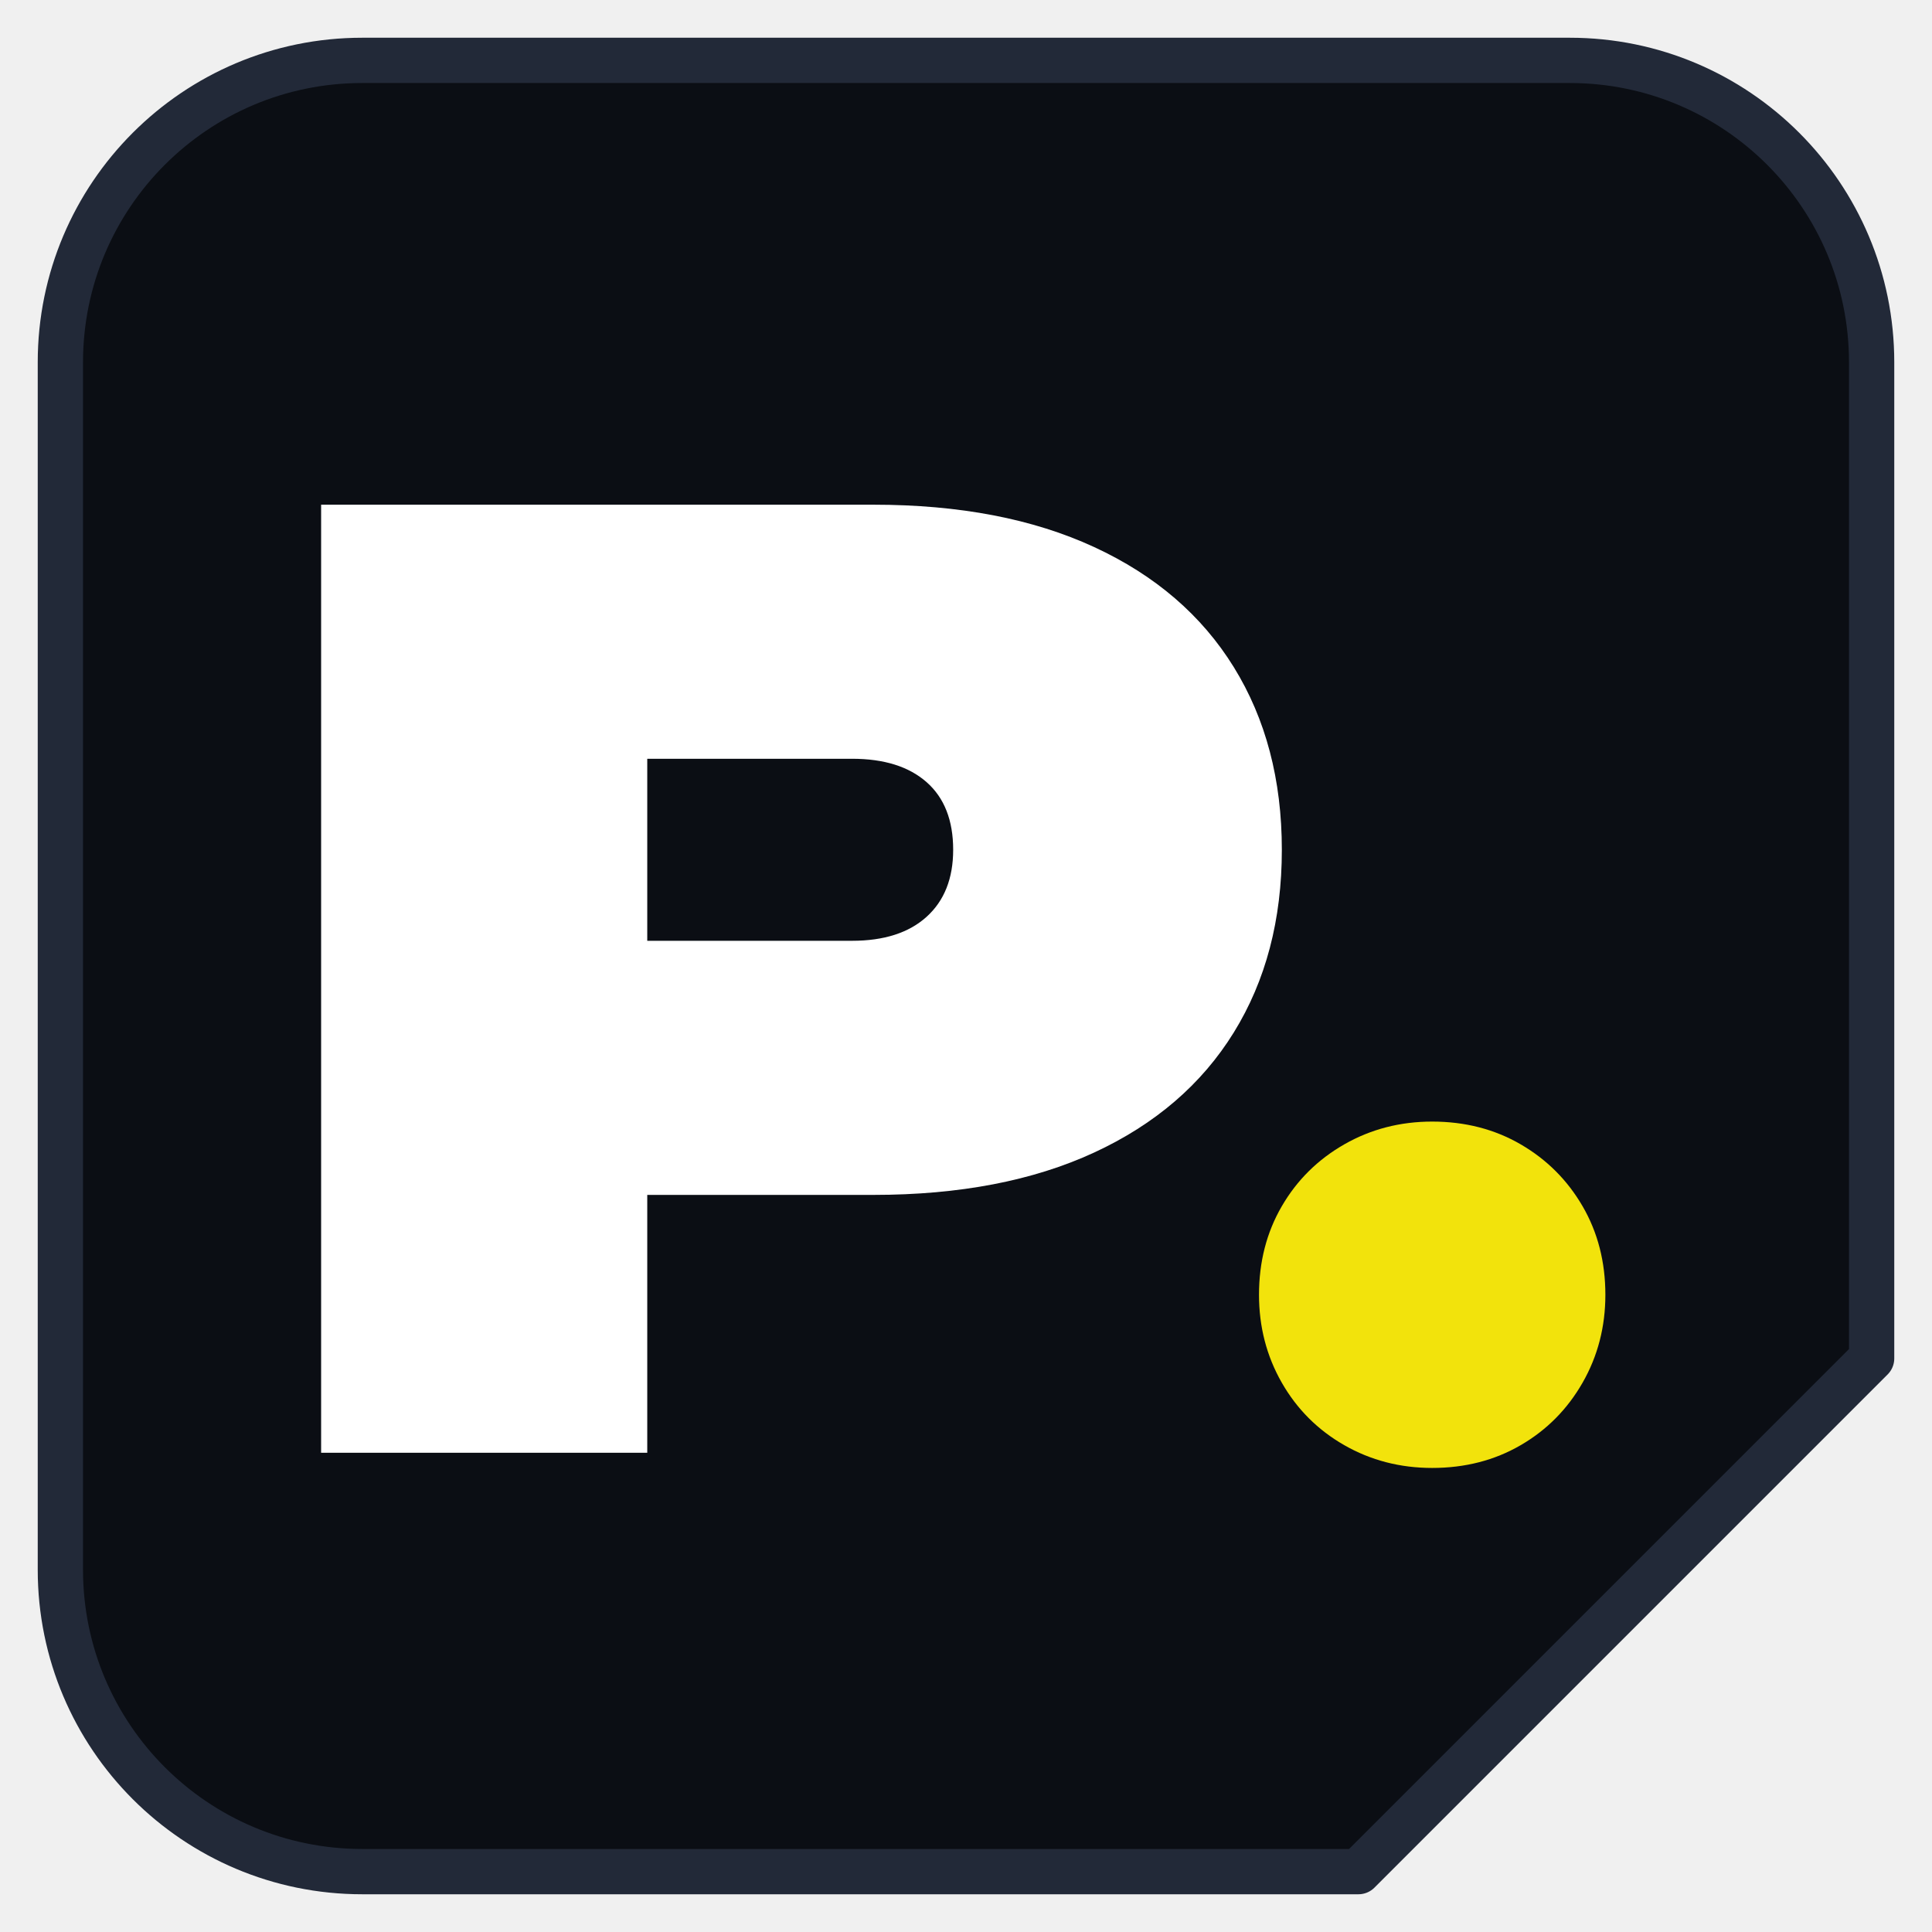
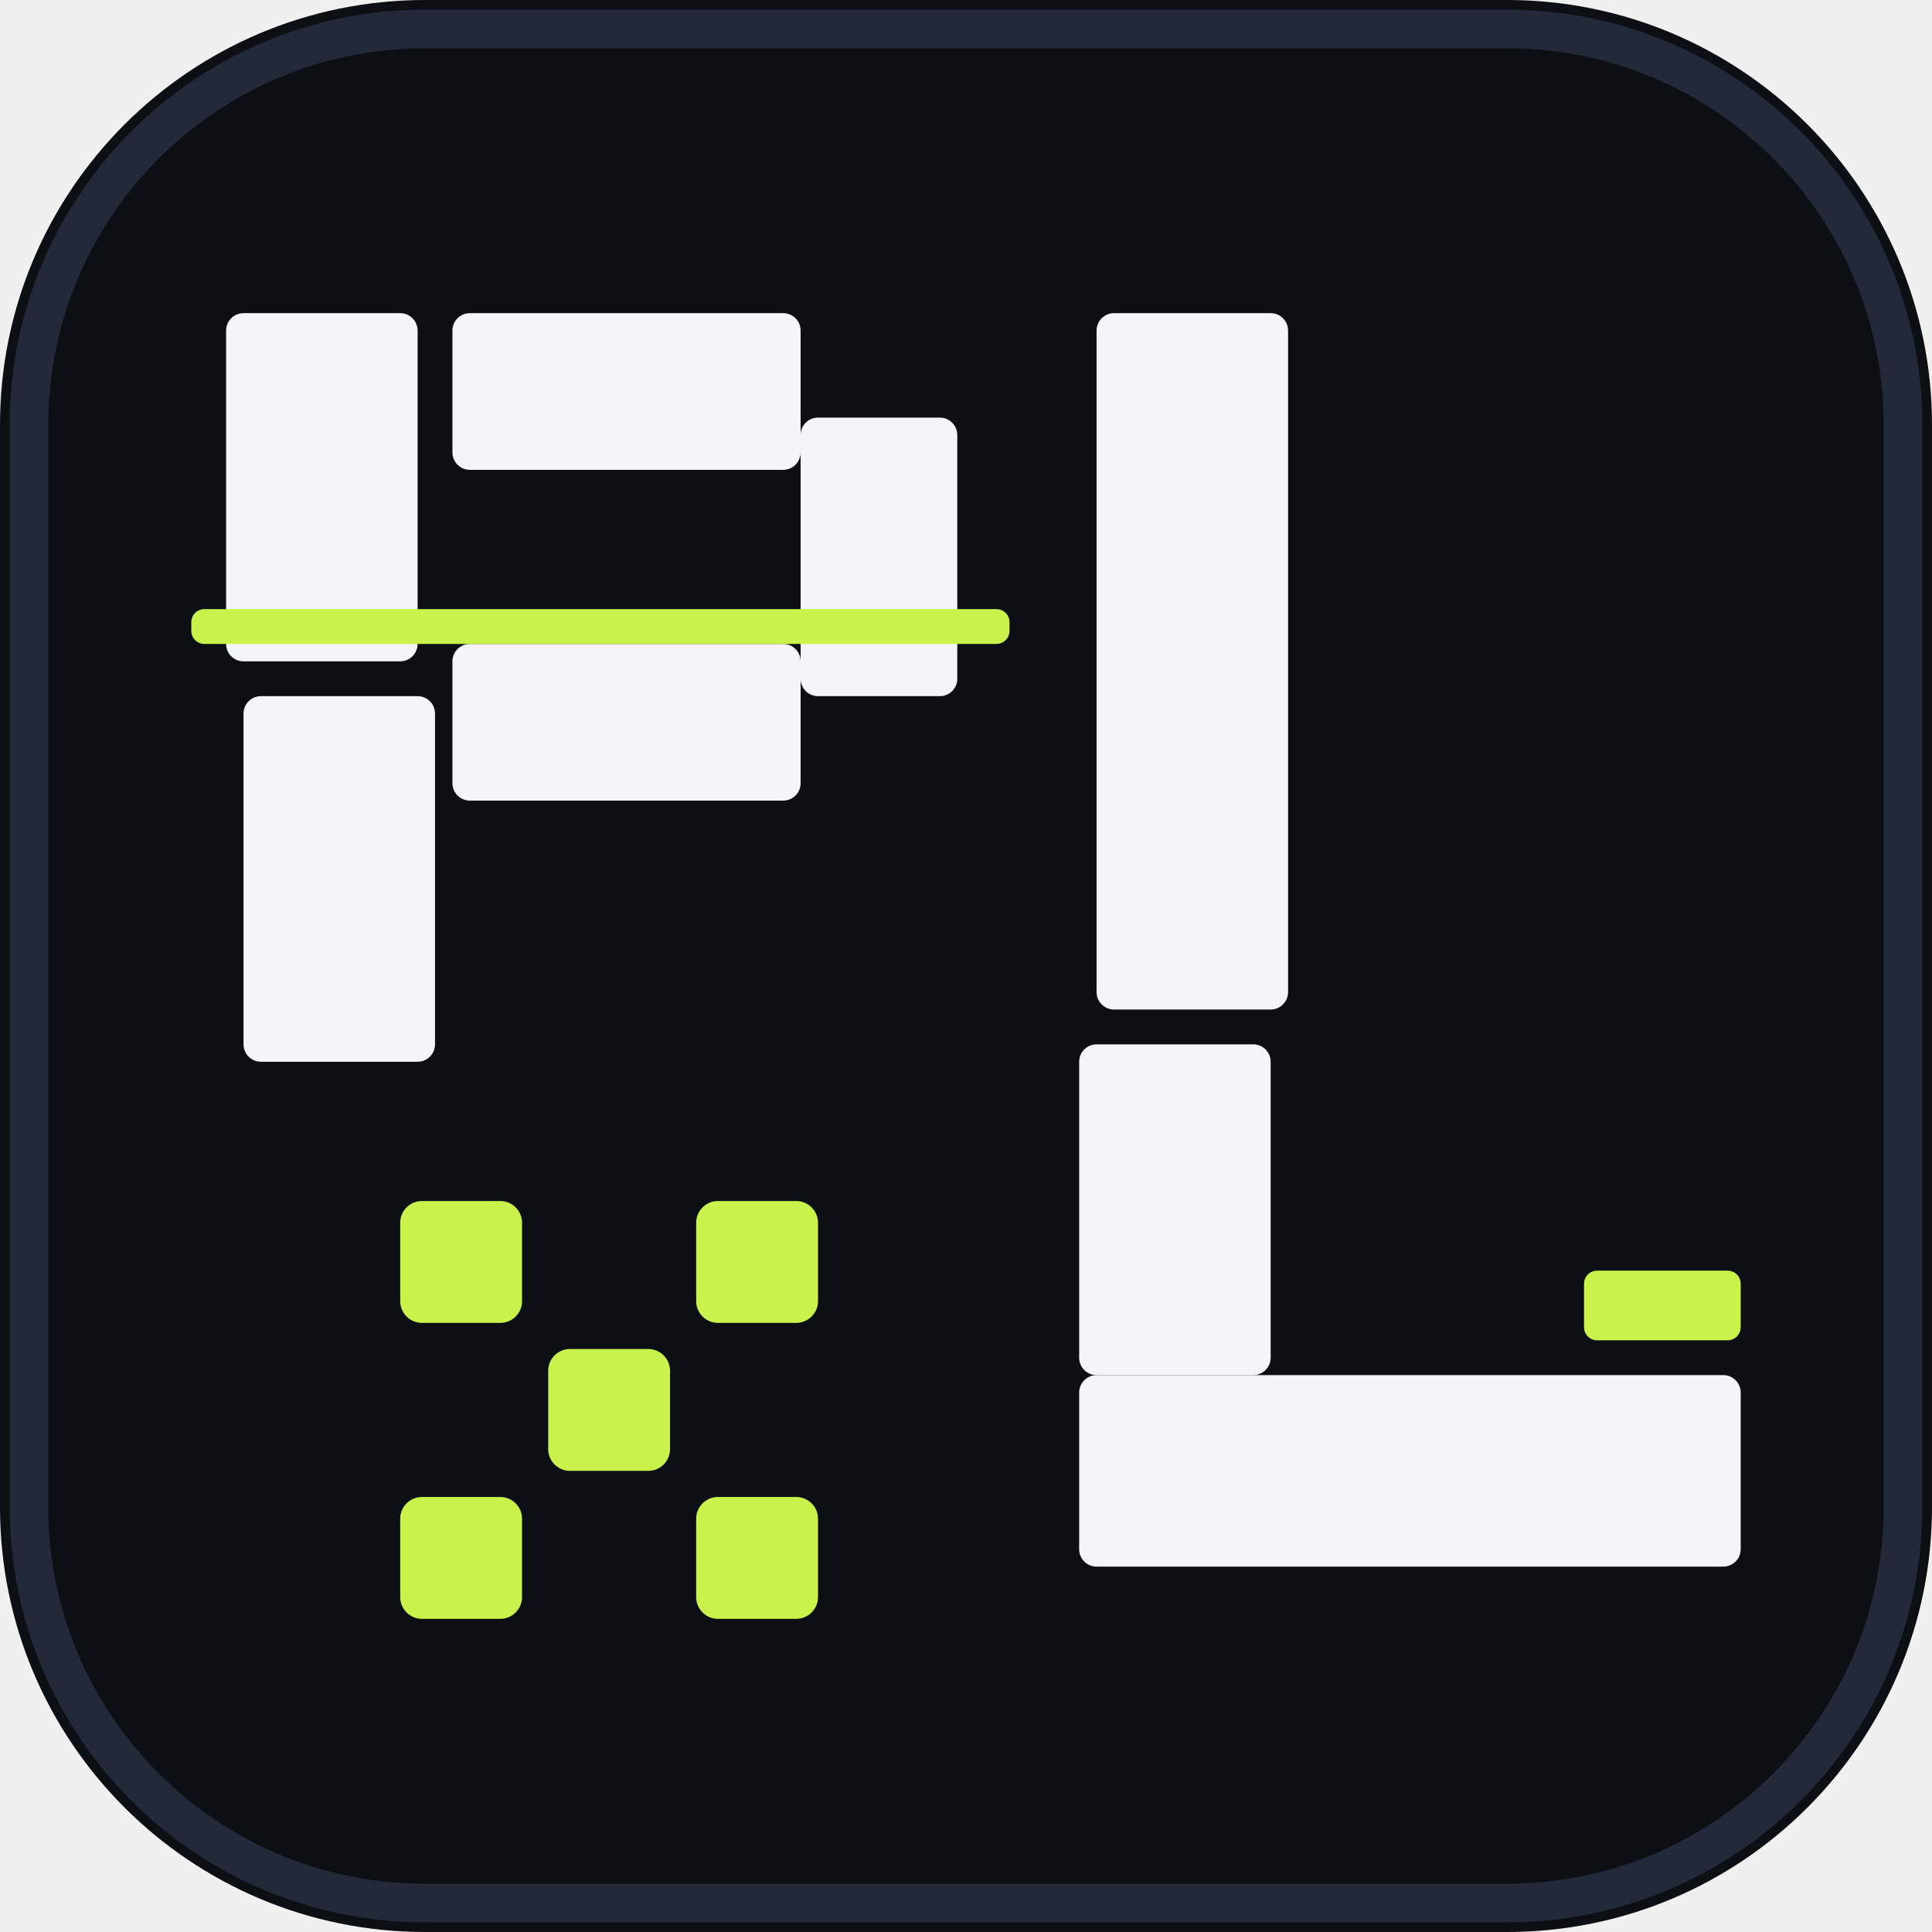
- <svg xmlns="http://www.w3.org/2000/svg" viewBox="0 0 512 512" width="512" height="512">
-   <path fill="#0B0E14" stroke="#222938" stroke-width="12" stroke-linejoin="round" d="M 96 16 H 416 A 80 80 0 0 1 496 96 V 360 L 360 496 H 96 A 80 80 0 0 1 16 416 V 96 A 80 80 0 0 1 96 16 Z" />
-   <path fill="#FFFFFF" d="M85.10 133.75L231.50 133.75Q265.67 133.75 289.95 144.97Q314.24 156.19 326.97 176.80Q339.70 197.40 339.70 225.20L339.70 225.20Q339.70 253.01 326.97 273.61Q314.24 294.21 289.95 305.44Q265.67 316.66 231.50 316.66L231.50 316.66L125.30 316.66L125.30 249.32L225.80 249.32Q238.53 249.32 245.56 242.96Q252.60 236.59 252.60 225.20L252.60 225.20Q252.60 213.48 245.56 207.28Q238.53 201.08 225.80 201.08L225.80 201.08L132.67 201.08L171.53 162.22L171.53 385L85.10 385L85.10 133.75Z" />
-   <path fill="#F2E30C" d="M379.54 389.02L379.54 389.02Q366.81 389.02 356.26 382.99Q345.71 376.96 339.68 366.41Q333.65 355.86 333.65 343.13L333.65 343.13Q333.65 330.06 339.68 319.68Q345.71 309.29 356.26 303.26Q366.81 297.23 379.54 297.23L379.54 297.23Q392.61 297.23 402.99 303.26Q413.38 309.29 419.41 319.68Q425.44 330.06 425.44 343.13L425.44 343.13Q425.44 355.86 419.41 366.41Q413.38 376.96 402.99 382.99Q392.61 389.02 379.54 389.02Z" />
+ <svg xmlns="http://www.w3.org/2000/svg" viewBox="0 0 200 200" width="200" height="200" fill="none">
+   <rect width="200" height="200" rx="44" fill="#0c0f13" />
+   <rect x="3" y="3" width="194" height="194" rx="41" stroke="#222938" stroke-width="4" />
+   <svg x="18" y="27" width="164" height="146" viewBox="34 30 182 154" fill="none">
+     <g fill="#f3f5f8">
+       <rect x="40" y="32" width="22" height="40" rx="2" />
+       <rect x="42" y="76" width="22" height="42" rx="2" />
+       <rect x="66" y="32" width="40" height="18" rx="2" />
+       <rect x="106" y="44" width="18" height="32" rx="2" />
+       <rect x="66" y="70" width="40" height="18" rx="2" />
+     </g>
+     <rect x="36" y="66" width="94" height="4" rx="1.5" fill="#c9f24b" />
+     <g fill="#c9f24b">
+       <rect x="60" y="134" width="14" height="14" rx="2.5" />
+       <rect x="94" y="134" width="14" height="14" rx="2.5" />
+       <rect x="77" y="151" width="14" height="14" rx="2.5" />
+       <rect x="60" y="168" width="14" height="14" rx="2.5" />
+       <rect x="94" y="168" width="14" height="14" rx="2.5" />
+     </g>
+     <g fill="#f3f5f8">
+       <rect x="140" y="32" width="22" height="80" rx="2" />
+       <rect x="138" y="116" width="22" height="38" rx="2" />
+       <rect x="138" y="154" width="76" height="22" rx="2" />
+     </g>
+     <rect x="196" y="142" width="18" height="8" rx="1.5" fill="#c9f24b" />
+   </svg>
</svg>
